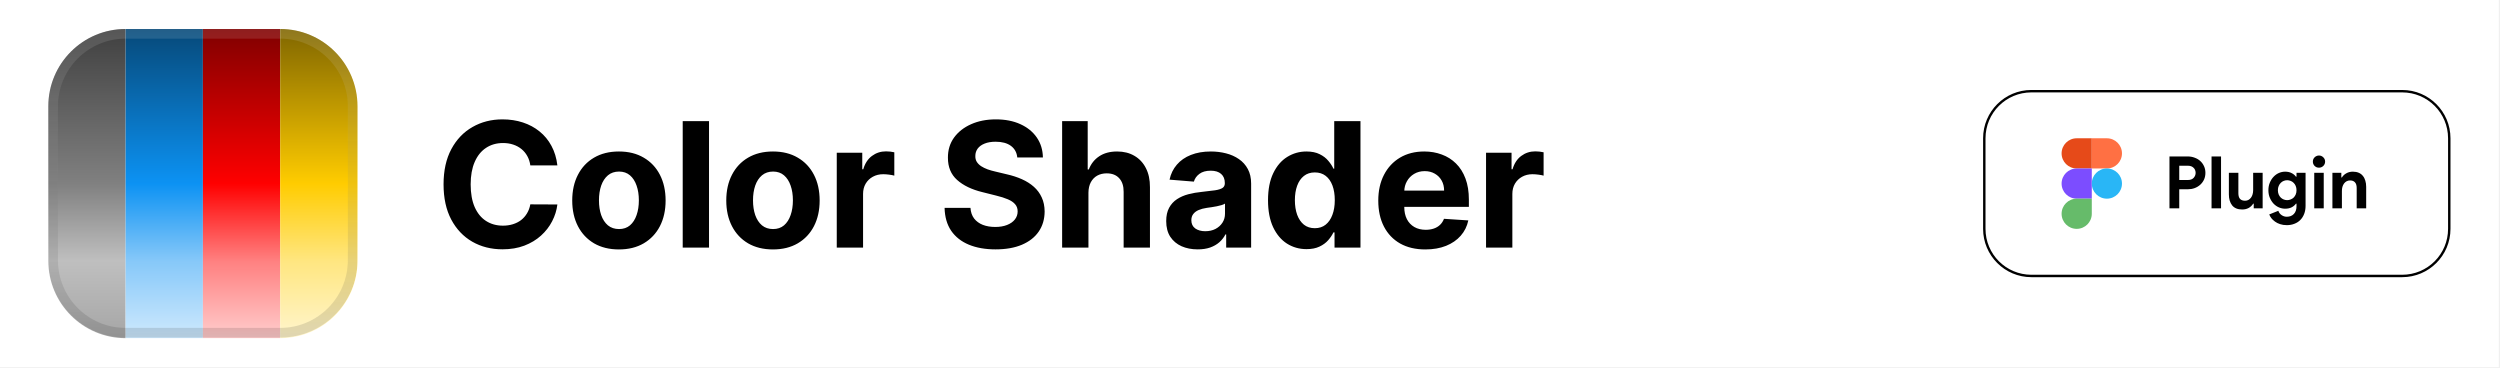
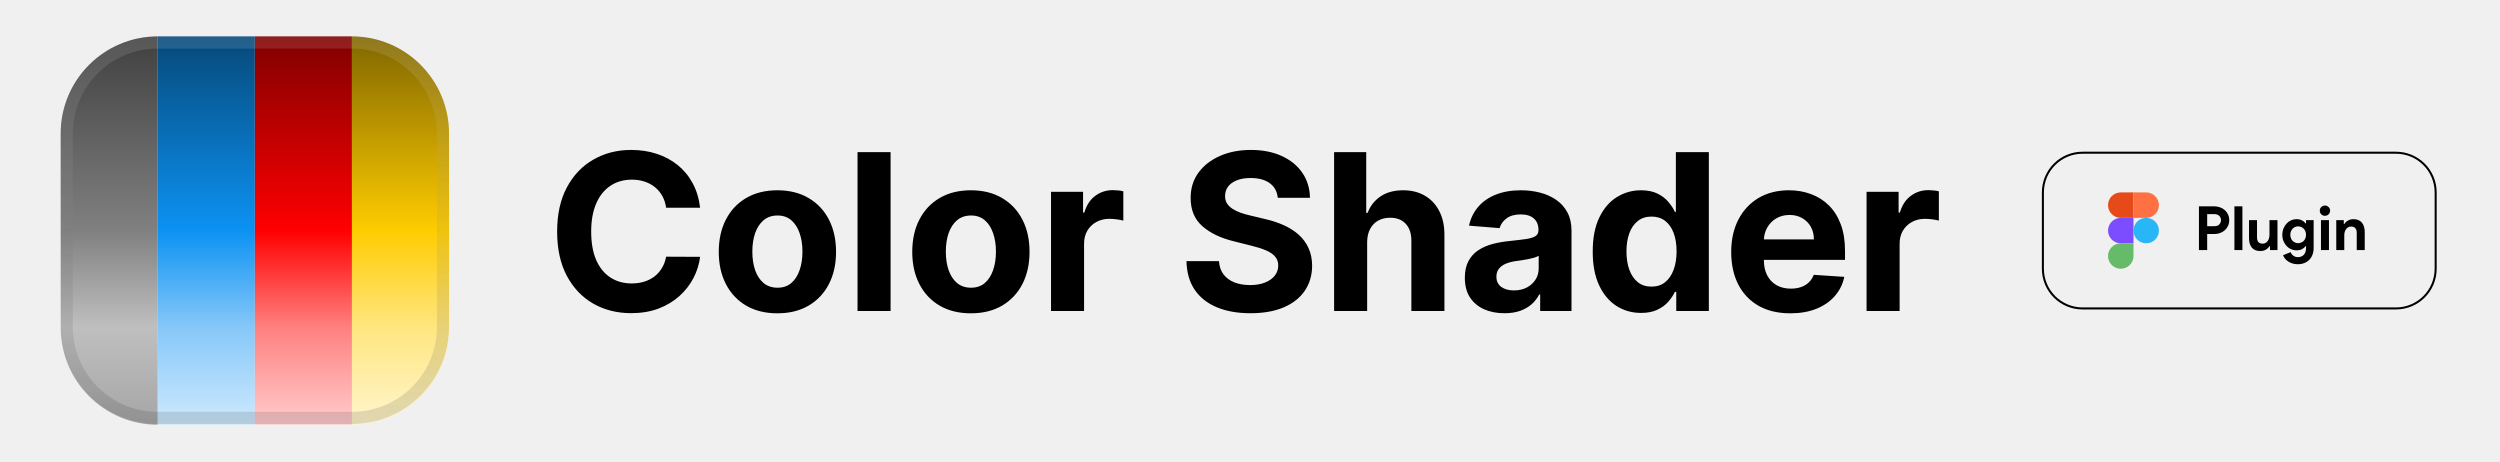
- <svg xmlns="http://www.w3.org/2000/svg" width="1035" height="152" viewBox="0 0 1035 152" fill="none">
-   <rect width="1034.5" height="152" fill="white" />
+ <svg xmlns="http://www.w3.org/2000/svg" width="824" height="152" viewBox="0 0 824 152" fill="none">
  <g clip-path="url(#clip0_1003_119)">
    <rect x="20" y="12" width="32" height="128" fill="url(#paint0_linear_1003_119)" />
    <rect x="52" y="12" width="32" height="128" fill="url(#paint1_linear_1003_119)" />
    <rect x="84" y="12" width="32" height="128" fill="url(#paint2_linear_1003_119)" />
    <rect x="116" y="12" width="32" height="128" fill="url(#paint3_linear_1003_119)" />
    <g filter="url(#filter0_b_1003_119)">
      <path d="M22 107.75V44C22 27.431 35.431 14 52 14H116C132.569 14 146 27.431 146 44V107.75C146 124.319 132.569 137.75 116 137.75H52C35.431 137.75 22 124.319 22 107.75Z" stroke="url(#paint4_linear_1003_119)" stroke-opacity="0.12" stroke-width="4" />
    </g>
  </g>
  <path d="M230.753 68.469H219.554C219.349 67.02 218.932 65.733 218.301 64.608C217.67 63.466 216.861 62.494 215.872 61.693C214.884 60.892 213.741 60.278 212.446 59.852C211.168 59.426 209.778 59.213 208.278 59.213C205.568 59.213 203.207 59.886 201.196 61.233C199.185 62.562 197.625 64.506 196.517 67.062C195.409 69.602 194.855 72.688 194.855 76.318C194.855 80.051 195.409 83.188 196.517 85.727C197.642 88.267 199.21 90.185 201.222 91.48C203.233 92.776 205.56 93.423 208.202 93.423C209.685 93.423 211.057 93.227 212.318 92.835C213.597 92.443 214.73 91.872 215.719 91.122C216.707 90.355 217.526 89.426 218.173 88.335C218.838 87.244 219.298 86 219.554 84.602L230.753 84.653C230.463 87.057 229.739 89.375 228.58 91.608C227.438 93.824 225.895 95.81 223.952 97.565C222.026 99.304 219.724 100.685 217.048 101.707C214.389 102.713 211.381 103.216 208.023 103.216C203.352 103.216 199.176 102.159 195.494 100.045C191.83 97.932 188.932 94.872 186.801 90.867C184.688 86.861 183.631 82.011 183.631 76.318C183.631 70.608 184.705 65.75 186.852 61.744C189 57.739 191.915 54.688 195.597 52.591C199.278 50.477 203.42 49.42 208.023 49.42C211.057 49.42 213.869 49.847 216.46 50.699C219.068 51.551 221.378 52.795 223.389 54.432C225.401 56.051 227.037 58.037 228.298 60.389C229.577 62.742 230.395 65.435 230.753 68.469ZM256.232 103.267C252.26 103.267 248.825 102.423 245.928 100.736C243.047 99.031 240.822 96.662 239.254 93.628C237.686 90.577 236.902 87.04 236.902 83.017C236.902 78.96 237.686 75.415 239.254 72.381C240.822 69.329 243.047 66.96 245.928 65.273C248.825 63.568 252.26 62.716 256.232 62.716C260.203 62.716 263.629 63.568 266.51 65.273C269.408 66.96 271.641 69.329 273.209 72.381C274.777 75.415 275.561 78.96 275.561 83.017C275.561 87.04 274.777 90.577 273.209 93.628C271.641 96.662 269.408 99.031 266.51 100.736C263.629 102.423 260.203 103.267 256.232 103.267ZM256.283 94.829C258.089 94.829 259.598 94.318 260.808 93.296C262.018 92.256 262.93 90.841 263.544 89.051C264.175 87.261 264.49 85.224 264.49 82.94C264.49 80.656 264.175 78.619 263.544 76.829C262.93 75.04 262.018 73.625 260.808 72.585C259.598 71.546 258.089 71.026 256.283 71.026C254.459 71.026 252.925 71.546 251.68 72.585C250.453 73.625 249.524 75.04 248.893 76.829C248.28 78.619 247.973 80.656 247.973 82.94C247.973 85.224 248.28 87.261 248.893 89.051C249.524 90.841 250.453 92.256 251.68 93.296C252.925 94.318 254.459 94.829 256.283 94.829ZM293.536 50.136V102.5H282.643V50.136H293.536ZM320.005 103.267C316.033 103.267 312.599 102.423 309.701 100.736C306.82 99.031 304.596 96.662 303.028 93.628C301.46 90.577 300.675 87.04 300.675 83.017C300.675 78.96 301.46 75.415 303.028 72.381C304.596 69.329 306.82 66.96 309.701 65.273C312.599 63.568 316.033 62.716 320.005 62.716C323.977 62.716 327.403 63.568 330.283 65.273C333.181 66.96 335.414 69.329 336.982 72.381C338.55 75.415 339.335 78.96 339.335 83.017C339.335 87.04 338.55 90.577 336.982 93.628C335.414 96.662 333.181 99.031 330.283 100.736C327.403 102.423 323.977 103.267 320.005 103.267ZM320.056 94.829C321.863 94.829 323.371 94.318 324.582 93.296C325.792 92.256 326.704 90.841 327.317 89.051C327.948 87.261 328.263 85.224 328.263 82.94C328.263 80.656 327.948 78.619 327.317 76.829C326.704 75.04 325.792 73.625 324.582 72.585C323.371 71.546 321.863 71.026 320.056 71.026C318.232 71.026 316.698 71.546 315.454 72.585C314.227 73.625 313.298 75.04 312.667 76.829C312.053 78.619 311.746 80.656 311.746 82.94C311.746 85.224 312.053 87.261 312.667 89.051C313.298 90.841 314.227 92.256 315.454 93.296C316.698 94.318 318.232 94.829 320.056 94.829ZM346.417 102.5V63.227H356.977V70.079H357.386C358.102 67.642 359.303 65.801 360.991 64.557C362.678 63.295 364.621 62.665 366.82 62.665C367.366 62.665 367.954 62.699 368.585 62.767C369.215 62.835 369.769 62.929 370.246 63.048V72.713C369.735 72.56 369.028 72.423 368.124 72.304C367.221 72.185 366.394 72.125 365.644 72.125C364.042 72.125 362.61 72.474 361.349 73.173C360.104 73.855 359.116 74.81 358.383 76.037C357.667 77.264 357.309 78.679 357.309 80.281V102.5H346.417ZM421.153 65.196C420.948 63.133 420.07 61.531 418.519 60.389C416.968 59.247 414.863 58.676 412.204 58.676C410.397 58.676 408.871 58.932 407.627 59.443C406.383 59.938 405.428 60.628 404.763 61.514C404.116 62.401 403.792 63.406 403.792 64.531C403.758 65.469 403.954 66.287 404.38 66.986C404.823 67.685 405.428 68.29 406.195 68.801C406.962 69.296 407.849 69.73 408.854 70.105C409.86 70.463 410.934 70.77 412.076 71.026L416.781 72.151C419.065 72.662 421.161 73.344 423.07 74.196C424.979 75.048 426.633 76.097 428.031 77.341C429.428 78.585 430.511 80.051 431.278 81.739C432.062 83.426 432.462 85.361 432.479 87.543C432.462 90.747 431.644 93.526 430.025 95.878C428.423 98.213 426.104 100.028 423.07 101.324C420.053 102.602 416.414 103.241 412.153 103.241C407.925 103.241 404.244 102.594 401.107 101.298C397.988 100.003 395.55 98.085 393.795 95.546C392.056 92.989 391.144 89.827 391.059 86.06H401.772C401.891 87.815 402.394 89.281 403.281 90.457C404.184 91.617 405.386 92.494 406.886 93.091C408.403 93.671 410.116 93.96 412.025 93.96C413.9 93.96 415.528 93.688 416.908 93.142C418.306 92.597 419.388 91.838 420.156 90.867C420.923 89.895 421.306 88.778 421.306 87.517C421.306 86.341 420.957 85.352 420.258 84.551C419.576 83.75 418.57 83.068 417.241 82.506C415.928 81.943 414.317 81.432 412.408 80.972L406.707 79.54C402.292 78.466 398.806 76.787 396.249 74.503C393.692 72.219 392.423 69.142 392.44 65.273C392.423 62.102 393.266 59.332 394.971 56.963C396.692 54.594 399.053 52.744 402.053 51.415C405.053 50.085 408.462 49.42 412.281 49.42C416.167 49.42 419.559 50.085 422.457 51.415C425.371 52.744 427.638 54.594 429.258 56.963C430.877 59.332 431.712 62.077 431.763 65.196H421.153ZM450.614 79.796V102.5H439.722V50.136H450.307V70.156H450.767C451.653 67.838 453.085 66.023 455.062 64.71C457.04 63.381 459.52 62.716 462.503 62.716C465.23 62.716 467.608 63.312 469.636 64.506C471.682 65.682 473.267 67.378 474.392 69.594C475.534 71.793 476.097 74.426 476.08 77.494V102.5H465.188V79.438C465.205 77.017 464.591 75.133 463.347 73.787C462.119 72.44 460.398 71.767 458.182 71.767C456.699 71.767 455.386 72.082 454.244 72.713C453.119 73.344 452.233 74.264 451.585 75.474C450.955 76.668 450.631 78.108 450.614 79.796ZM495.85 103.241C493.344 103.241 491.112 102.807 489.151 101.938C487.191 101.051 485.64 99.747 484.498 98.026C483.373 96.287 482.81 94.122 482.81 91.531C482.81 89.349 483.211 87.517 484.012 86.034C484.813 84.551 485.904 83.358 487.285 82.454C488.665 81.551 490.234 80.869 491.989 80.409C493.762 79.949 495.62 79.625 497.563 79.438C499.847 79.199 501.688 78.977 503.086 78.773C504.484 78.551 505.498 78.227 506.129 77.801C506.759 77.375 507.075 76.744 507.075 75.909V75.756C507.075 74.136 506.563 72.883 505.54 71.997C504.535 71.111 503.103 70.668 501.245 70.668C499.285 70.668 497.725 71.102 496.566 71.972C495.407 72.824 494.64 73.898 494.265 75.193L484.191 74.375C484.702 71.989 485.708 69.926 487.208 68.188C488.708 66.432 490.643 65.085 493.012 64.148C495.398 63.193 498.16 62.716 501.296 62.716C503.478 62.716 505.566 62.972 507.56 63.483C509.572 63.994 511.353 64.787 512.904 65.861C514.472 66.935 515.708 68.315 516.612 70.003C517.515 71.673 517.967 73.676 517.967 76.011V102.5H507.637V97.054H507.33C506.7 98.281 505.856 99.364 504.799 100.301C503.742 101.222 502.472 101.946 500.989 102.474C499.506 102.986 497.793 103.241 495.85 103.241ZM498.969 95.724C500.572 95.724 501.987 95.409 503.214 94.778C504.441 94.131 505.404 93.261 506.103 92.171C506.802 91.079 507.151 89.844 507.151 88.463V84.296C506.81 84.517 506.342 84.722 505.745 84.909C505.165 85.079 504.509 85.242 503.776 85.395C503.043 85.531 502.31 85.659 501.577 85.778C500.844 85.881 500.18 85.974 499.583 86.06C498.305 86.247 497.188 86.546 496.234 86.954C495.279 87.364 494.538 87.918 494.009 88.617C493.481 89.298 493.217 90.151 493.217 91.173C493.217 92.656 493.754 93.79 494.827 94.574C495.918 95.341 497.299 95.724 498.969 95.724ZM540.888 103.139C537.906 103.139 535.204 102.372 532.783 100.838C530.38 99.287 528.471 97.011 527.056 94.011C525.658 90.994 524.96 87.296 524.96 82.915C524.96 78.415 525.684 74.673 527.133 71.69C528.582 68.69 530.508 66.449 532.911 64.966C535.332 63.466 537.982 62.716 540.863 62.716C543.062 62.716 544.894 63.091 546.36 63.841C547.843 64.574 549.036 65.494 549.94 66.602C550.86 67.693 551.559 68.767 552.036 69.824H552.369V50.136H563.235V102.5H552.496V96.21H552.036C551.525 97.301 550.8 98.383 549.863 99.457C548.942 100.514 547.741 101.392 546.258 102.091C544.792 102.79 543.002 103.139 540.888 103.139ZM544.34 94.472C546.096 94.472 547.579 93.994 548.789 93.04C550.016 92.068 550.954 90.713 551.602 88.974C552.266 87.236 552.599 85.199 552.599 82.864C552.599 80.528 552.275 78.5 551.627 76.778C550.979 75.057 550.042 73.727 548.815 72.79C547.587 71.852 546.096 71.383 544.34 71.383C542.55 71.383 541.042 71.869 539.815 72.841C538.587 73.812 537.658 75.159 537.028 76.881C536.397 78.602 536.082 80.597 536.082 82.864C536.082 85.148 536.397 87.168 537.028 88.923C537.675 90.662 538.604 92.026 539.815 93.014C541.042 93.986 542.55 94.472 544.34 94.472ZM590.088 103.267C586.048 103.267 582.571 102.449 579.656 100.812C576.759 99.159 574.526 96.824 572.957 93.807C571.389 90.773 570.605 87.185 570.605 83.043C570.605 79.003 571.389 75.457 572.957 72.406C574.526 69.355 576.733 66.977 579.58 65.273C582.443 63.568 585.801 62.716 589.653 62.716C592.244 62.716 594.656 63.133 596.889 63.969C599.139 64.787 601.099 66.023 602.77 67.676C604.457 69.329 605.77 71.409 606.707 73.915C607.645 76.403 608.114 79.318 608.114 82.659V85.651H574.952V78.901H597.861C597.861 77.332 597.52 75.943 596.838 74.733C596.156 73.523 595.21 72.577 594 71.895C592.807 71.196 591.418 70.847 589.832 70.847C588.179 70.847 586.713 71.23 585.435 71.997C584.173 72.747 583.185 73.761 582.469 75.04C581.753 76.301 581.386 77.707 581.369 79.258V85.676C581.369 87.619 581.727 89.298 582.443 90.713C583.176 92.128 584.207 93.219 585.537 93.986C586.866 94.753 588.443 95.136 590.267 95.136C591.477 95.136 592.585 94.966 593.591 94.625C594.597 94.284 595.457 93.773 596.173 93.091C596.889 92.409 597.435 91.574 597.81 90.585L607.884 91.25C607.372 93.671 606.324 95.784 604.739 97.591C603.17 99.381 601.142 100.778 598.653 101.784C596.182 102.773 593.327 103.267 590.088 103.267ZM615.222 102.5V63.227H625.781V70.079H626.19C626.906 67.642 628.108 65.801 629.795 64.557C631.483 63.295 633.426 62.665 635.625 62.665C636.17 62.665 636.759 62.699 637.389 62.767C638.02 62.835 638.574 62.929 639.051 63.048V72.713C638.54 72.56 637.832 72.423 636.929 72.304C636.026 72.185 635.199 72.125 634.449 72.125C632.847 72.125 631.415 72.474 630.153 73.173C628.909 73.855 627.92 74.81 627.188 76.037C626.472 77.264 626.114 78.679 626.114 80.281V102.5H615.222Z" fill="black" />
-   <rect x="821.5" y="37.75" width="192.5" height="76.5" rx="19.5" stroke="black" />
-   <path d="M853.5 63.5C853.5 60.048 856.298 57.25 859.75 57.25H866V69.75H859.75C856.298 69.75 853.5 66.952 853.5 63.5Z" fill="#E64A19" />
-   <path d="M866 57.25H872.25C875.702 57.25 878.5 60.048 878.5 63.5C878.5 66.952 875.702 69.75 872.25 69.75H866V57.25Z" fill="#FF7043" />
-   <path d="M853.5 76C853.5 72.548 856.298 69.75 859.75 69.75H866V82.25H859.75C856.298 82.25 853.5 79.452 853.5 76Z" fill="#7C4DFF" />
-   <path d="M866 76C866 72.548 868.798 69.75 872.25 69.75C875.702 69.75 878.5 72.548 878.5 76C878.5 79.452 875.702 82.25 872.25 82.25C868.798 82.25 866 79.452 866 76Z" fill="#29B6F6" />
-   <path d="M853.5 88.5C853.5 85.048 856.298 82.25 859.75 82.25H866V88.5C866 91.952 863.202 94.75 859.75 94.75C856.298 94.75 853.5 91.952 853.5 88.5Z" fill="#66BB6A" />
-   <path d="M898.16 86.25V64.77H905.72C906.74 64.77 907.69 64.94 908.57 65.28C909.47 65.6 910.25 66.06 910.91 66.66C911.57 67.26 912.09 67.98 912.47 68.82C912.85 69.64 913.04 70.55 913.04 71.55C913.04 72.57 912.85 73.5 912.47 74.34C912.09 75.16 911.57 75.87 910.91 76.47C910.25 77.07 909.47 77.54 908.57 77.88C907.69 78.2 906.74 78.36 905.72 78.36H902.21V86.25H898.16ZM905.78 74.52C906.84 74.52 907.64 74.22 908.18 73.62C908.72 73.02 908.99 72.33 908.99 71.55C908.99 71.17 908.92 70.8 908.78 70.44C908.66 70.08 908.46 69.77 908.18 69.51C907.92 69.23 907.59 69.01 907.19 68.85C906.79 68.69 906.32 68.61 905.78 68.61H902.21V74.52H905.78ZM915.58 86.25V64.77H919.51V86.25H915.58ZM933.045 84.33H932.805C932.345 85.07 931.725 85.66 930.945 86.1C930.165 86.52 929.275 86.73 928.275 86.73C926.415 86.73 925.025 86.16 924.105 85.02C923.205 83.88 922.755 82.36 922.755 80.46V71.55H926.685V79.98C926.685 81.04 926.915 81.83 927.375 82.35C927.855 82.85 928.545 83.1 929.445 83.1C929.985 83.1 930.455 82.99 930.855 82.77C931.275 82.53 931.625 82.22 931.905 81.84C932.205 81.44 932.425 80.98 932.565 80.46C932.725 79.92 932.805 79.35 932.805 78.75V71.55H936.735V86.25H933.045V84.33ZM946.735 93.21C945.695 93.21 944.765 93.07 943.945 92.79C943.145 92.53 942.445 92.18 941.845 91.74C941.245 91.32 940.745 90.85 940.345 90.33C939.945 89.81 939.655 89.29 939.475 88.77L943.225 87.27C943.505 88.05 943.965 88.65 944.605 89.07C945.245 89.51 945.955 89.73 946.735 89.73C947.975 89.73 948.955 89.34 949.675 88.56C950.395 87.8 950.755 86.73 950.755 85.35V84.33H950.515C950.055 84.97 949.445 85.48 948.685 85.86C947.945 86.22 947.065 86.4 946.045 86.4C945.165 86.4 944.305 86.22 943.465 85.86C942.645 85.5 941.915 84.99 941.275 84.33C940.635 83.65 940.115 82.84 939.715 81.9C939.315 80.96 939.115 79.91 939.115 78.75C939.115 77.59 939.315 76.54 939.715 75.6C940.115 74.64 940.635 73.83 941.275 73.17C941.915 72.49 942.645 71.97 943.465 71.61C944.305 71.25 945.165 71.07 946.045 71.07C947.065 71.07 947.945 71.26 948.685 71.64C949.445 72 950.055 72.5 950.515 73.14H950.755V71.55H954.505V85.2C954.505 86.44 954.315 87.55 953.935 88.53C953.555 89.53 953.025 90.37 952.345 91.05C951.665 91.75 950.845 92.28 949.885 92.64C948.945 93.02 947.895 93.21 946.735 93.21ZM946.885 82.86C947.365 82.86 947.835 82.77 948.295 82.59C948.775 82.41 949.195 82.15 949.555 81.81C949.915 81.45 950.205 81.02 950.425 80.52C950.645 80 950.755 79.41 950.755 78.75C950.755 78.09 950.645 77.5 950.425 76.98C950.205 76.46 949.915 76.03 949.555 75.69C949.195 75.33 948.775 75.06 948.295 74.88C947.835 74.7 947.365 74.61 946.885 74.61C946.405 74.61 945.935 74.7 945.475 74.88C945.015 75.06 944.605 75.33 944.245 75.69C943.885 76.05 943.595 76.49 943.375 77.01C943.155 77.51 943.045 78.09 943.045 78.75C943.045 79.41 943.155 80 943.375 80.52C943.595 81.02 943.885 81.45 944.245 81.81C944.605 82.15 945.015 82.41 945.475 82.59C945.935 82.77 946.405 82.86 946.885 82.86ZM960.046 69.42C959.706 69.42 959.376 69.36 959.056 69.24C958.756 69.1 958.486 68.92 958.246 68.7C958.026 68.46 957.846 68.19 957.706 67.89C957.586 67.59 957.526 67.26 957.526 66.9C957.526 66.54 957.586 66.21 957.706 65.91C957.846 65.61 958.026 65.35 958.246 65.13C958.486 64.89 958.756 64.71 959.056 64.59C959.376 64.45 959.706 64.38 960.046 64.38C960.746 64.38 961.346 64.63 961.846 65.13C962.346 65.61 962.596 66.2 962.596 66.9C962.596 67.6 962.346 68.2 961.846 68.7C961.346 69.18 960.746 69.42 960.046 69.42ZM958.096 86.25V71.55H962.026V86.25H958.096ZM969.309 73.47H969.549C970.009 72.73 970.629 72.15 971.409 71.73C972.189 71.29 973.079 71.07 974.079 71.07C974.999 71.07 975.809 71.22 976.509 71.52C977.209 71.82 977.779 72.25 978.219 72.81C978.679 73.35 979.019 74.01 979.239 74.79C979.479 75.55 979.599 76.4 979.599 77.34V86.25H975.669V77.82C975.669 76.76 975.429 75.98 974.949 75.48C974.489 74.96 973.809 74.7 972.909 74.7C972.369 74.7 971.889 74.82 971.469 75.06C971.069 75.28 970.719 75.59 970.419 75.99C970.139 76.37 969.919 76.83 969.759 77.37C969.619 77.89 969.549 78.45 969.549 79.05V86.25H965.619V71.55H969.309V73.47Z" fill="black" />
+   <rect x="673.335" y="50.336" width="129.458" height="51.329" rx="13.084" stroke="black" stroke-width="0.671" />
+   <path d="M694.807 67.613C694.807 65.297 696.684 63.419 699 63.419H703.194V71.806H699C696.684 71.806 694.807 69.929 694.807 67.613Z" fill="#E64A19" />
+   <path d="M703.194 63.419H707.387C709.703 63.419 711.581 65.297 711.581 67.613C711.581 69.929 709.703 71.806 707.387 71.806H703.194V63.419Z" fill="#FF7043" />
+   <path d="M694.807 76C694.807 73.684 696.684 71.806 699 71.806H703.194V80.194H699C696.684 80.194 694.807 78.316 694.807 76Z" fill="#7C4DFF" />
+   <path d="M703.194 76C703.194 73.684 705.071 71.806 707.387 71.806C709.703 71.806 711.581 73.684 711.581 76C711.581 78.316 709.703 80.194 707.387 80.194C705.071 80.194 703.194 78.316 703.194 76Z" fill="#29B6F6" />
+   <path d="M694.807 84.387C694.807 82.071 696.684 80.194 699 80.194H703.194V84.387C703.194 86.703 701.316 88.581 699 88.581C696.684 88.581 694.807 86.703 694.807 84.387Z" fill="#66BB6A" />
+   <path d="M724.772 82.419V68.007H729.845C730.529 68.007 731.166 68.121 731.757 68.349C732.361 68.564 732.884 68.873 733.327 69.275C733.77 69.678 734.119 70.161 734.374 70.724C734.629 71.275 734.756 71.885 734.756 72.556C734.756 73.24 734.629 73.865 734.374 74.428C734.119 74.978 733.77 75.455 733.327 75.857C732.884 76.26 732.361 76.575 731.757 76.803C731.166 77.018 730.529 77.125 729.845 77.125H727.489V82.419H724.772ZM729.885 74.549C730.596 74.549 731.133 74.348 731.495 73.945C731.857 73.542 732.039 73.079 732.039 72.556C732.039 72.301 731.992 72.053 731.898 71.811C731.817 71.57 731.683 71.362 731.495 71.187C731.321 70.999 731.099 70.852 730.831 70.745C730.562 70.637 730.247 70.583 729.885 70.583H727.489V74.549H729.885ZM736.461 82.419V68.007H739.097V82.419H736.461ZM748.179 81.131H748.018C747.709 81.628 747.293 82.023 746.77 82.319C746.247 82.6 745.649 82.741 744.978 82.741C743.73 82.741 742.798 82.359 742.181 81.594C741.577 80.829 741.275 79.809 741.275 78.534V72.556H743.912V78.212C743.912 78.924 744.066 79.454 744.375 79.802C744.697 80.138 745.16 80.306 745.763 80.306C746.126 80.306 746.441 80.232 746.71 80.084C746.991 79.923 747.226 79.715 747.414 79.46C747.615 79.192 747.763 78.883 747.857 78.534C747.964 78.172 748.018 77.79 748.018 77.387V72.556H750.655V82.419H748.179V81.131ZM757.365 87.089C756.667 87.089 756.043 86.995 755.493 86.807C754.956 86.633 754.486 86.398 754.084 86.103C753.681 85.821 753.345 85.506 753.077 85.157C752.809 84.808 752.614 84.459 752.493 84.11L755.009 83.104C755.197 83.627 755.506 84.03 755.935 84.311C756.365 84.607 756.841 84.754 757.365 84.754C758.197 84.754 758.854 84.493 759.337 83.969C759.82 83.459 760.062 82.741 760.062 81.815V81.131H759.901C759.592 81.561 759.183 81.903 758.673 82.158C758.176 82.399 757.586 82.52 756.902 82.52C756.311 82.52 755.734 82.399 755.17 82.158C754.62 81.916 754.13 81.574 753.701 81.131C753.272 80.675 752.923 80.131 752.654 79.501C752.386 78.87 752.252 78.165 752.252 77.387C752.252 76.609 752.386 75.904 752.654 75.273C752.923 74.629 753.272 74.086 753.701 73.643C754.13 73.187 754.62 72.838 755.17 72.596C755.734 72.355 756.311 72.234 756.902 72.234C757.586 72.234 758.176 72.362 758.673 72.617C759.183 72.858 759.592 73.194 759.901 73.623H760.062V72.556H762.578V81.715C762.578 82.547 762.45 83.292 762.196 83.949C761.941 84.62 761.585 85.184 761.129 85.64C760.672 86.11 760.122 86.465 759.478 86.707C758.847 86.962 758.143 87.089 757.365 87.089ZM757.465 80.145C757.787 80.145 758.103 80.084 758.411 79.964C758.733 79.843 759.015 79.668 759.257 79.44C759.498 79.199 759.693 78.91 759.84 78.575C759.988 78.226 760.062 77.83 760.062 77.387C760.062 76.944 759.988 76.548 759.84 76.199C759.693 75.85 759.498 75.562 759.257 75.334C759.015 75.092 758.733 74.911 758.411 74.79C758.103 74.67 757.787 74.609 757.465 74.609C757.143 74.609 756.828 74.67 756.519 74.79C756.21 74.911 755.935 75.092 755.694 75.334C755.452 75.575 755.258 75.871 755.11 76.22C754.962 76.555 754.889 76.944 754.889 77.387C754.889 77.83 754.962 78.226 755.11 78.575C755.258 78.91 755.452 79.199 755.694 79.44C755.935 79.668 756.21 79.843 756.519 79.964C756.828 80.084 757.143 80.145 757.465 80.145ZM766.295 71.127C766.067 71.127 765.846 71.087 765.631 71.006C765.43 70.912 765.249 70.791 765.088 70.644C764.94 70.483 764.819 70.302 764.725 70.1C764.645 69.899 764.605 69.678 764.605 69.436C764.605 69.195 764.645 68.973 764.725 68.772C764.819 68.57 764.94 68.396 765.088 68.249C765.249 68.087 765.43 67.967 765.631 67.886C765.846 67.792 766.067 67.745 766.295 67.745C766.765 67.745 767.168 67.913 767.503 68.249C767.839 68.57 768.006 68.966 768.006 69.436C768.006 69.906 767.839 70.308 767.503 70.644C767.168 70.966 766.765 71.127 766.295 71.127ZM764.987 82.419V72.556H767.624V82.419H764.987ZM772.511 73.844H772.672C772.981 73.348 773.397 72.959 773.92 72.677C774.443 72.382 775.041 72.234 775.712 72.234C776.329 72.234 776.872 72.335 777.342 72.536C777.812 72.737 778.194 73.026 778.489 73.401C778.798 73.764 779.026 74.207 779.174 74.73C779.335 75.24 779.415 75.81 779.415 76.441V82.419H776.778V76.763C776.778 76.052 776.617 75.528 776.295 75.193C775.987 74.844 775.53 74.67 774.927 74.67C774.564 74.67 774.242 74.75 773.96 74.911C773.692 75.059 773.457 75.267 773.256 75.535C773.068 75.79 772.92 76.099 772.813 76.461C772.719 76.81 772.672 77.186 772.672 77.588V82.419H770.035V72.556H772.511V73.844Z" fill="black" />
  <defs>
    <filter id="filter0_b_1003_119" x="-28" y="-36" width="224" height="223.75" filterUnits="userSpaceOnUse" color-interpolation-filters="sRGB">
      <feFlood flood-opacity="0" result="BackgroundImageFix" />
      <feGaussianBlur in="BackgroundImageFix" stdDeviation="24" />
      <feComposite in2="SourceAlpha" operator="in" result="effect1_backgroundBlur_1003_119" />
      <feBlend mode="normal" in="SourceGraphic" in2="effect1_backgroundBlur_1003_119" result="shape" />
    </filter>
    <linearGradient id="paint0_linear_1003_119" x1="36" y1="12" x2="36" y2="140" gradientUnits="userSpaceOnUse">
      <stop stop-color="#404040" />
      <stop offset="0.5" stop-color="#808080" />
      <stop offset="0.75" stop-color="#BFBFBF" />
      <stop offset="1" stop-color="#A6A6A6" />
    </linearGradient>
    <linearGradient id="paint1_linear_1003_119" x1="68" y1="12" x2="68" y2="140" gradientUnits="userSpaceOnUse">
      <stop stop-color="#064979" />
      <stop offset="0.5" stop-color="#0C92F3" />
      <stop offset="0.75" stop-color="#86C8F9" />
      <stop offset="1" stop-color="#CEE9FD" />
    </linearGradient>
    <linearGradient id="paint2_linear_1003_119" x1="100" y1="12" x2="100" y2="140" gradientUnits="userSpaceOnUse">
      <stop stop-color="#800000" />
      <stop offset="0.5" stop-color="#FF0000" />
      <stop offset="0.75" stop-color="#FF8080" />
      <stop offset="1" stop-color="#FFCCCC" />
    </linearGradient>
    <linearGradient id="paint3_linear_1003_119" x1="132" y1="12" x2="132" y2="140" gradientUnits="userSpaceOnUse">
      <stop stop-color="#806600" />
      <stop offset="0.5" stop-color="#FFCC00" />
      <stop offset="0.75" stop-color="#FFE680" />
      <stop offset="1" stop-color="#FFF5CC" />
    </linearGradient>
    <linearGradient id="paint4_linear_1003_119" x1="84" y1="12" x2="84" y2="139.75" gradientUnits="userSpaceOnUse">
      <stop stop-color="white" />
      <stop offset="1" />
    </linearGradient>
    <clipPath id="clip0_1003_119">
      <rect x="20" y="12" width="128" height="128" rx="32" fill="white" />
    </clipPath>
  </defs>
</svg>
